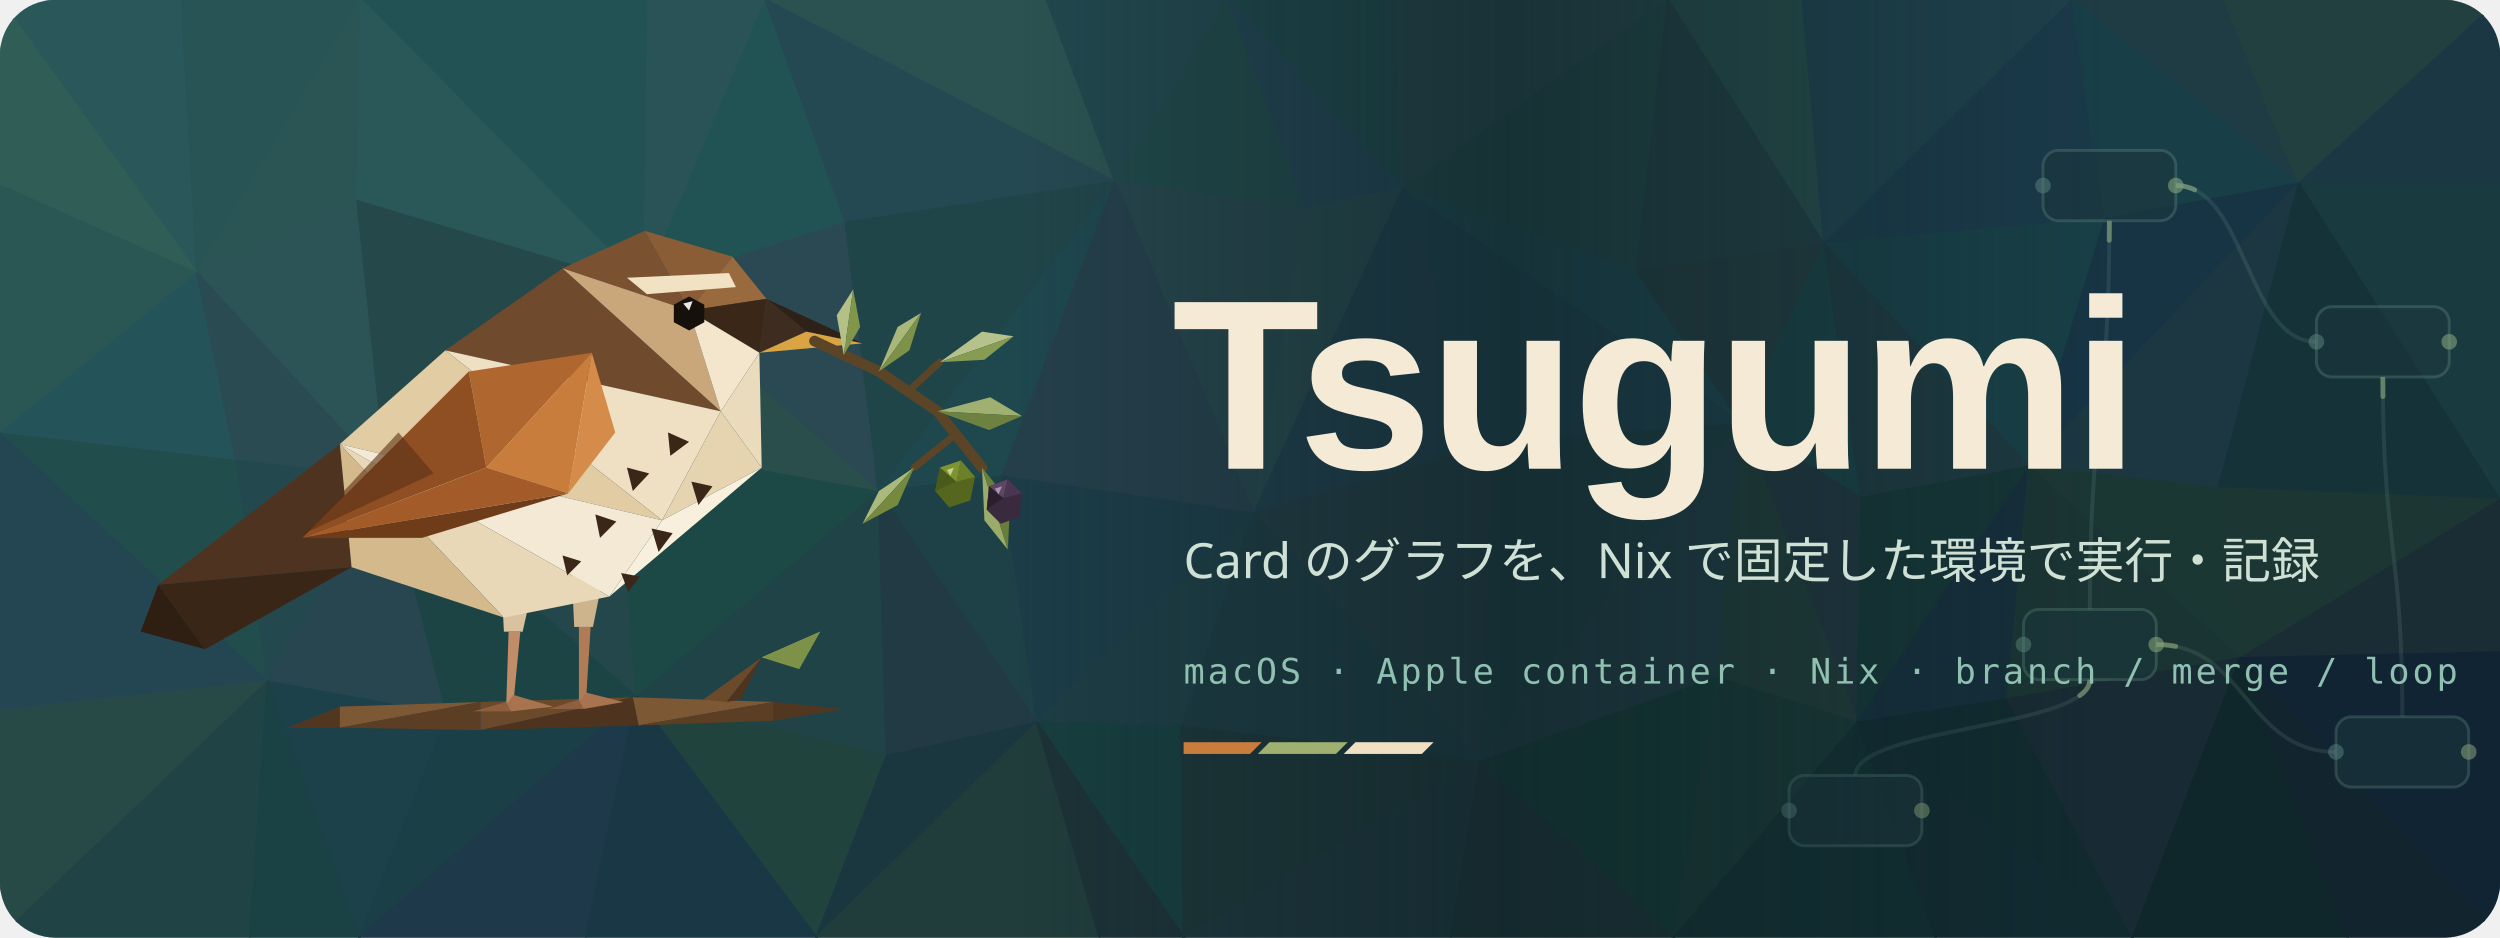
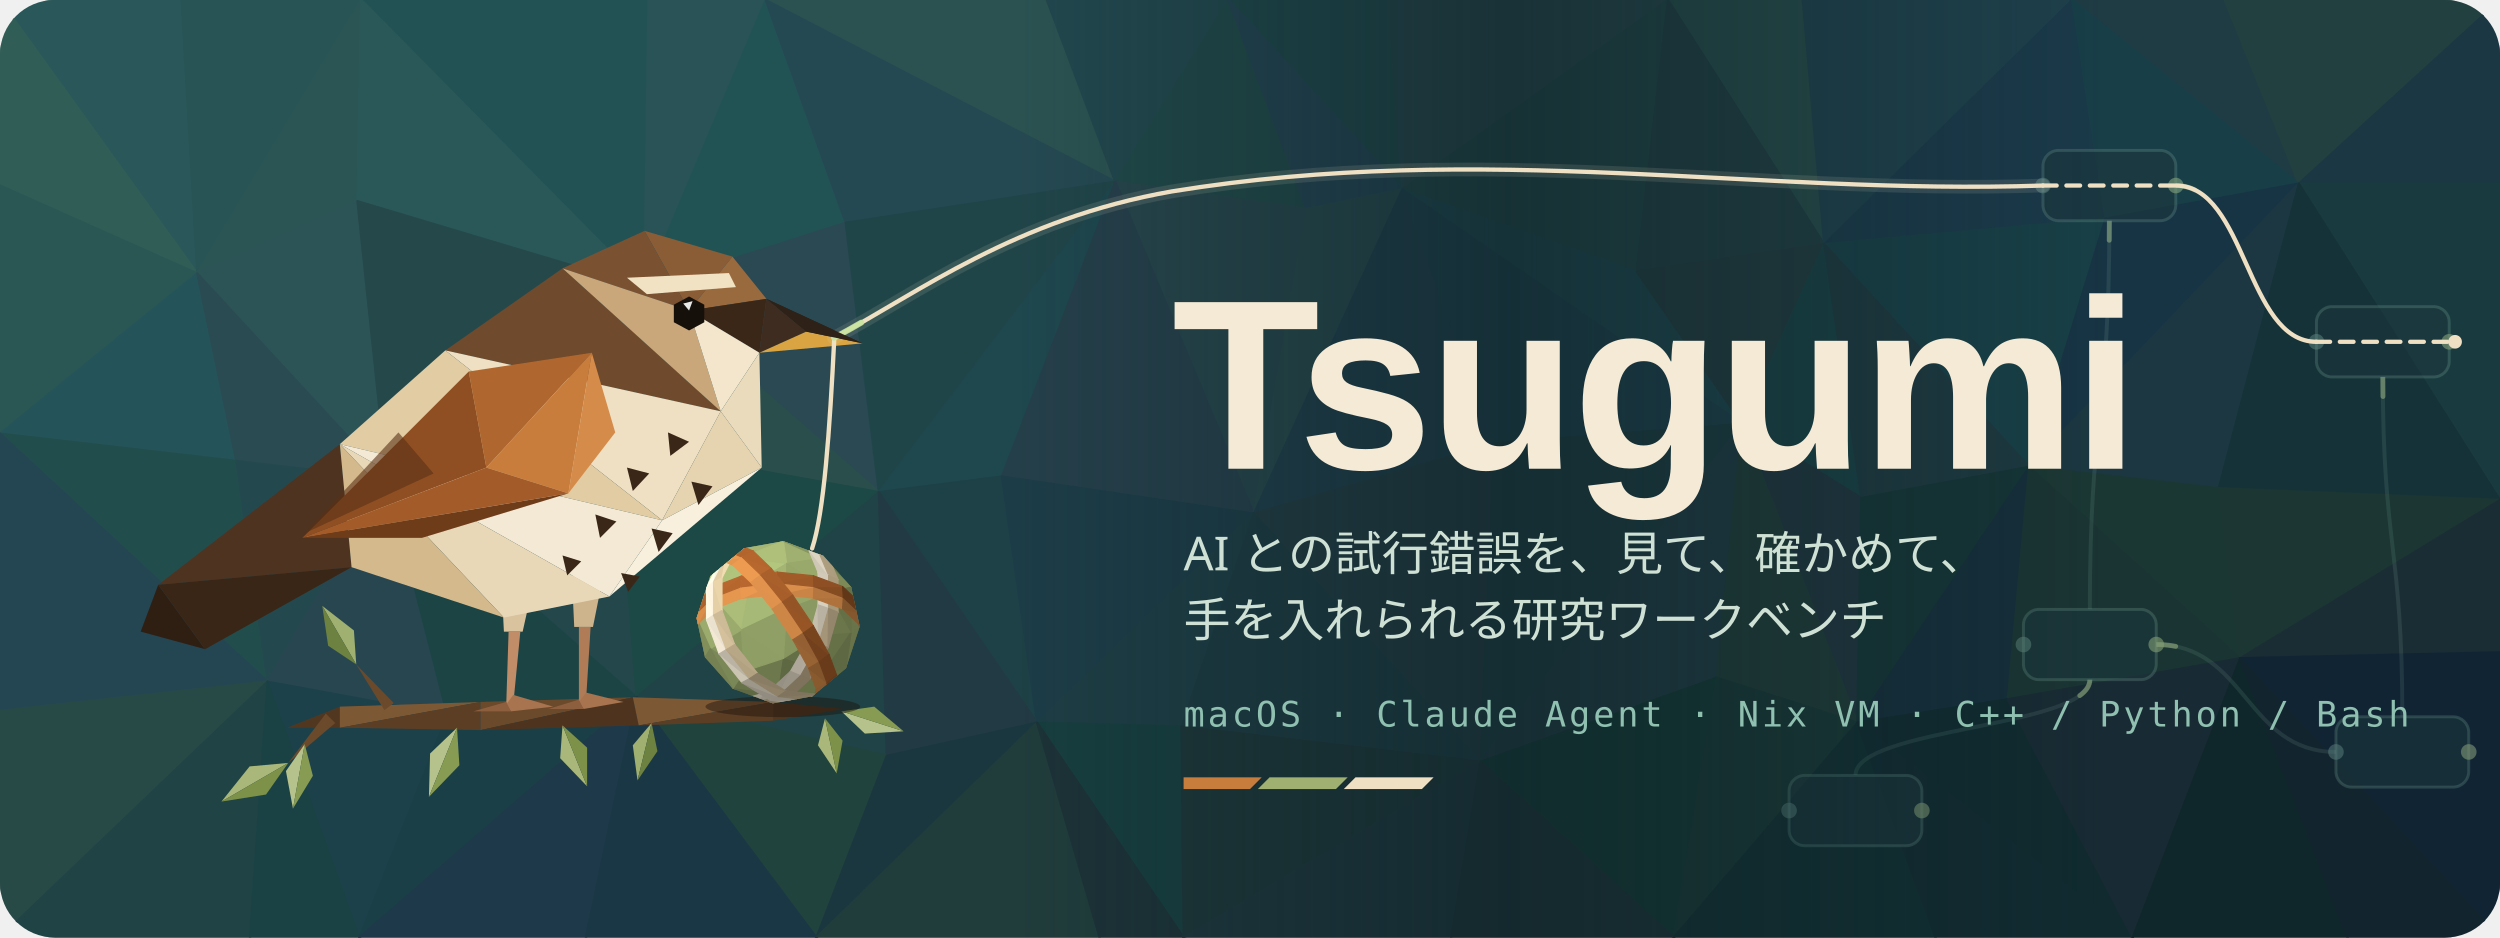
<svg xmlns="http://www.w3.org/2000/svg" viewBox="0 0 1280 480" width="1280" height="480">
  <defs>
    <clipPath id="card">
      <rect width="1280" height="480" rx="28" />
    </clipPath>
    <linearGradient id="fade" x1="0" x2="1">
      <stop offset="0" stop-color="#0f2329" stop-opacity="0" />
      <stop offset="0.45" stop-color="#0f2329" stop-opacity="0.55" />
      <stop offset="1" stop-color="#0f2329" stop-opacity="0" />
    </linearGradient>
  </defs>
  <g clip-path="url(#card)">
    <polygon points="0,0 93,0 101,140" fill="#2a5759" stroke="#2a5759" stroke-width="1.2" stroke-linejoin="round" />
    <polygon points="0,0 101,140 0,95" fill="#305d56" stroke="#305d56" stroke-width="1.2" stroke-linejoin="round" />
    <polygon points="93,0 185,0 101,140" fill="#285456" stroke="#285456" stroke-width="1.2" stroke-linejoin="round" />
    <polygon points="185,0 183,103 101,140" fill="#2a5554" stroke="#2a5554" stroke-width="1.2" stroke-linejoin="round" />
    <polygon points="185,0 332,0 330,147" fill="#235254" stroke="#235254" stroke-width="1.2" stroke-linejoin="round" />
    <polygon points="185,0 330,147 183,103" fill="#2a5858" stroke="#2a5858" stroke-width="1.2" stroke-linejoin="round" />
    <polygon points="332,0 392,0 330,147" fill="#295356" stroke="#295356" stroke-width="1.2" stroke-linejoin="round" />
    <polygon points="392,0 433,114 330,147" fill="#215355" stroke="#215355" stroke-width="1.2" stroke-linejoin="round" />
    <polygon points="392,0 536,0 571,93" fill="#2b5251" stroke="#2b5251" stroke-width="1.2" stroke-linejoin="round" />
    <polygon points="392,0 571,93 433,114" fill="#254952" stroke="#254952" stroke-width="1.2" stroke-linejoin="round" />
    <polygon points="536,0 629,0 571,93" fill="#21474d" stroke="#21474d" stroke-width="1.2" stroke-linejoin="round" />
    <polygon points="629,0 669,107 571,93" fill="#204848" stroke="#204848" stroke-width="1.2" stroke-linejoin="round" />
    <polygon points="629,0 711,0 718,97" fill="#1e4649" stroke="#1e4649" stroke-width="1.2" stroke-linejoin="round" />
    <polygon points="629,0 718,97 669,107" fill="#224351" stroke="#224351" stroke-width="1.2" stroke-linejoin="round" />
    <polygon points="711,0 854,0 718,97" fill="#254449" stroke="#254449" stroke-width="1.2" stroke-linejoin="round" />
    <polygon points="854,0 838,139 718,97" fill="#204344" stroke="#204344" stroke-width="1.2" stroke-linejoin="round" />
    <polygon points="854,0 923,0 934,125" fill="#254a48" stroke="#254a48" stroke-width="1.2" stroke-linejoin="round" />
    <polygon points="854,0 934,125 838,139" fill="#203d42" stroke="#203d42" stroke-width="1.2" stroke-linejoin="round" />
    <polygon points="923,0 1061,0 934,125" fill="#1e404b" stroke="#1e404b" stroke-width="1.2" stroke-linejoin="round" />
    <polygon points="1061,0 1078,112 934,125" fill="#1a3949" stroke="#1a3949" stroke-width="1.2" stroke-linejoin="round" />
    <polygon points="1061,0 1139,0 1177,94" fill="#1f3b44" stroke="#1f3b44" stroke-width="1.2" stroke-linejoin="round" />
    <polygon points="1061,0 1177,94 1078,112" fill="#183e48" stroke="#183e48" stroke-width="1.2" stroke-linejoin="round" />
    <polygon points="1139,0 1280,0 1177,94" fill="#22403f" stroke="#22403f" stroke-width="1.2" stroke-linejoin="round" />
    <polygon points="1280,0 1280,94 1177,94" fill="#1a3743" stroke="#1a3743" stroke-width="1.2" stroke-linejoin="round" />
    <polygon points="0,95 101,140 0,222" fill="#2a5754" stroke="#2a5754" stroke-width="1.2" stroke-linejoin="round" />
    <polygon points="101,140 121,236 0,222" fill="#245459" stroke="#245459" stroke-width="1.2" stroke-linejoin="round" />
    <polygon points="101,140 183,103 198,245" fill="#2c5457" stroke="#2c5457" stroke-width="1.2" stroke-linejoin="round" />
    <polygon points="101,140 198,245 121,236" fill="#2a4b52" stroke="#2a4b52" stroke-width="1.2" stroke-linejoin="round" />
    <polygon points="183,103 330,147 198,245" fill="#25484b" stroke="#25484b" stroke-width="1.2" stroke-linejoin="round" />
    <polygon points="330,147 316,228 198,245" fill="#224850" stroke="#224850" stroke-width="1.2" stroke-linejoin="round" />
    <polygon points="330,147 433,114 450,252" fill="#2a4952" stroke="#2a4952" stroke-width="1.2" stroke-linejoin="round" />
    <polygon points="330,147 450,252 316,228" fill="#294e4b" stroke="#294e4b" stroke-width="1.2" stroke-linejoin="round" />
    <polygon points="433,114 571,93 450,252" fill="#204549" stroke="#204549" stroke-width="1.2" stroke-linejoin="round" />
    <polygon points="571,93 513,244 450,252" fill="#1e474e" stroke="#1e474e" stroke-width="1.2" stroke-linejoin="round" />
    <polygon points="571,93 669,107 642,263" fill="#26454b" stroke="#26454b" stroke-width="1.2" stroke-linejoin="round" />
    <polygon points="571,93 642,263 513,244" fill="#253f4a" stroke="#253f4a" stroke-width="1.2" stroke-linejoin="round" />
    <polygon points="669,107 718,97 642,263" fill="#26474b" stroke="#26474b" stroke-width="1.2" stroke-linejoin="round" />
    <polygon points="718,97 765,227 642,263" fill="#1f3d49" stroke="#1f3d49" stroke-width="1.2" stroke-linejoin="round" />
    <polygon points="718,97 838,139 892,217" fill="#1d444b" stroke="#1d444b" stroke-width="1.2" stroke-linejoin="round" />
    <polygon points="718,97 892,217 765,227" fill="#1d3e49" stroke="#1d3e49" stroke-width="1.2" stroke-linejoin="round" />
    <polygon points="838,139 934,125 892,217" fill="#213a3e" stroke="#213a3e" stroke-width="1.2" stroke-linejoin="round" />
    <polygon points="934,125 953,255 892,217" fill="#184044" stroke="#184044" stroke-width="1.2" stroke-linejoin="round" />
    <polygon points="934,125 1078,112 1039,239" fill="#183f46" stroke="#183f46" stroke-width="1.2" stroke-linejoin="round" />
    <polygon points="934,125 1039,239 953,255" fill="#1d383f" stroke="#1d383f" stroke-width="1.2" stroke-linejoin="round" />
    <polygon points="1078,112 1177,94 1039,239" fill="#173444" stroke="#173444" stroke-width="1.2" stroke-linejoin="round" />
    <polygon points="1177,94 1136,250 1039,239" fill="#1c3741" stroke="#1c3741" stroke-width="1.2" stroke-linejoin="round" />
    <polygon points="1177,94 1280,94 1280,256" fill="#193b3f" stroke="#193b3f" stroke-width="1.2" stroke-linejoin="round" />
    <polygon points="1177,94 1280,256 1136,250" fill="#153238" stroke="#153238" stroke-width="1.2" stroke-linejoin="round" />
    <polygon points="0,222 121,236 137,349" fill="#224d4d" stroke="#224d4d" stroke-width="1.2" stroke-linejoin="round" />
    <polygon points="0,222 137,349 0,364" fill="#244653" stroke="#244653" stroke-width="1.2" stroke-linejoin="round" />
    <polygon points="121,236 198,245 137,349" fill="#23494f" stroke="#23494f" stroke-width="1.2" stroke-linejoin="round" />
    <polygon points="198,245 229,366 137,349" fill="#284650" stroke="#284650" stroke-width="1.2" stroke-linejoin="round" />
    <polygon points="198,245 316,228 326,357" fill="#23474b" stroke="#23474b" stroke-width="1.2" stroke-linejoin="round" />
    <polygon points="198,245 326,357 229,366" fill="#1c4445" stroke="#1c4445" stroke-width="1.2" stroke-linejoin="round" />
    <polygon points="316,228 450,252 326,357" fill="#1c4845" stroke="#1c4845" stroke-width="1.2" stroke-linejoin="round" />
    <polygon points="450,252 454,387 326,357" fill="#1f4346" stroke="#1f4346" stroke-width="1.2" stroke-linejoin="round" />
    <polygon points="450,252 513,244 531,370" fill="#1d4146" stroke="#1d4146" stroke-width="1.2" stroke-linejoin="round" />
    <polygon points="450,252 531,370 454,387" fill="#223a44" stroke="#223a44" stroke-width="1.2" stroke-linejoin="round" />
    <polygon points="513,244 642,263 531,370" fill="#1c3c47" stroke="#1c3c47" stroke-width="1.2" stroke-linejoin="round" />
    <polygon points="642,263 605,372 531,370" fill="#1d3d44" stroke="#1d3d44" stroke-width="1.2" stroke-linejoin="round" />
    <polygon points="642,263 765,227 758,390" fill="#213a41" stroke="#213a41" stroke-width="1.2" stroke-linejoin="round" />
    <polygon points="642,263 758,390 605,372" fill="#1c3a41" stroke="#1c3a41" stroke-width="1.2" stroke-linejoin="round" />
    <polygon points="765,227 892,217 758,390" fill="#1b3a3f" stroke="#1b3a3f" stroke-width="1.2" stroke-linejoin="round" />
    <polygon points="892,217 879,347 758,390" fill="#1f3941" stroke="#1f3941" stroke-width="1.2" stroke-linejoin="round" />
    <polygon points="892,217 953,255 951,370" fill="#1f343d" stroke="#1f343d" stroke-width="1.2" stroke-linejoin="round" />
    <polygon points="892,217 951,370 879,347" fill="#1f3a37" stroke="#1f3a37" stroke-width="1.2" stroke-linejoin="round" />
    <polygon points="953,255 1039,239 951,370" fill="#153435" stroke="#153435" stroke-width="1.2" stroke-linejoin="round" />
    <polygon points="1039,239 1028,358 951,370" fill="#152e3a" stroke="#152e3a" stroke-width="1.2" stroke-linejoin="round" />
    <polygon points="1039,239 1136,250 1147,337" fill="#1b3734" stroke="#1b3734" stroke-width="1.2" stroke-linejoin="round" />
    <polygon points="1039,239 1147,337 1028,358" fill="#1a3433" stroke="#1a3433" stroke-width="1.2" stroke-linejoin="round" />
    <polygon points="1136,250 1280,256 1147,337" fill="#1b3633" stroke="#1b3633" stroke-width="1.2" stroke-linejoin="round" />
    <polygon points="1280,256 1280,334 1147,337" fill="#1a2d34" stroke="#1a2d34" stroke-width="1.2" stroke-linejoin="round" />
    <polygon points="0,364 137,349 0,480" fill="#284a46" stroke="#284a46" stroke-width="1.2" stroke-linejoin="round" />
    <polygon points="137,349 128,480 0,480" fill="#204345" stroke="#204345" stroke-width="1.2" stroke-linejoin="round" />
    <polygon points="137,349 229,366 184,480" fill="#1d414a" stroke="#1d414a" stroke-width="1.2" stroke-linejoin="round" />
    <polygon points="137,349 184,480 128,480" fill="#1a4245" stroke="#1a4245" stroke-width="1.2" stroke-linejoin="round" />
    <polygon points="229,366 326,357 184,480" fill="#1a3f47" stroke="#1a3f47" stroke-width="1.2" stroke-linejoin="round" />
    <polygon points="326,357 300,480 184,480" fill="#1e3949" stroke="#1e3949" stroke-width="1.2" stroke-linejoin="round" />
    <polygon points="326,357 454,387 418,480" fill="#21433d" stroke="#21433d" stroke-width="1.2" stroke-linejoin="round" />
    <polygon points="326,357 418,480 300,480" fill="#1a3745" stroke="#1a3745" stroke-width="1.2" stroke-linejoin="round" />
    <polygon points="454,387 531,370 418,480" fill="#1a373f" stroke="#1a373f" stroke-width="1.2" stroke-linejoin="round" />
    <polygon points="531,370 563,480 418,480" fill="#203c3b" stroke="#203c3b" stroke-width="1.2" stroke-linejoin="round" />
    <polygon points="531,370 605,372 606,480" fill="#173e3f" stroke="#173e3f" stroke-width="1.2" stroke-linejoin="round" />
    <polygon points="531,370 606,480 563,480" fill="#1c3237" stroke="#1c3237" stroke-width="1.2" stroke-linejoin="round" />
    <polygon points="605,372 758,390 606,480" fill="#1c3537" stroke="#1c3537" stroke-width="1.2" stroke-linejoin="round" />
    <polygon points="758,390 743,480 606,480" fill="#1d353c" stroke="#1d353c" stroke-width="1.2" stroke-linejoin="round" />
    <polygon points="758,390 879,347 857,480" fill="#133733" stroke="#133733" stroke-width="1.2" stroke-linejoin="round" />
    <polygon points="758,390 857,480 743,480" fill="#1b3135" stroke="#1b3135" stroke-width="1.2" stroke-linejoin="round" />
    <polygon points="879,347 951,370 857,480" fill="#183634" stroke="#183634" stroke-width="1.2" stroke-linejoin="round" />
    <polygon points="951,370 991,480 857,480" fill="#112e31" stroke="#112e31" stroke-width="1.2" stroke-linejoin="round" />
    <polygon points="951,370 1028,358 1092,480" fill="#102a2f" stroke="#102a2f" stroke-width="1.2" stroke-linejoin="round" />
    <polygon points="951,370 1092,480 991,480" fill="#112a30" stroke="#112a30" stroke-width="1.2" stroke-linejoin="round" />
    <polygon points="1028,358 1147,337 1092,480" fill="#182a33" stroke="#182a33" stroke-width="1.2" stroke-linejoin="round" />
    <polygon points="1147,337 1202,480 1092,480" fill="#0f272a" stroke="#0f272a" stroke-width="1.2" stroke-linejoin="round" />
    <polygon points="1147,337 1280,334 1280,480" fill="#102433" stroke="#102433" stroke-width="1.2" stroke-linejoin="round" />
    <polygon points="1147,337 1280,480 1202,480" fill="#12242e" stroke="#12242e" stroke-width="1.2" stroke-linejoin="round" />
    <polygon points="185,0 330,147 183,103" fill="#7fb5a8" opacity="0">
      <animate attributeName="opacity" values="0;0.10;0" dur="6s" begin="0.0s" repeatCount="indefinite" />
    </polygon>
    <polygon points="923,0 1061,0 934,125" fill="#7fb5a8" opacity="0">
      <animate attributeName="opacity" values="0;0.10;0" dur="6s" begin="0.9s" repeatCount="indefinite" />
    </polygon>
    <polygon points="571,93 513,244 450,252" fill="#7fb5a8" opacity="0">
      <animate attributeName="opacity" values="0;0.10;0" dur="6s" begin="1.8s" repeatCount="indefinite" />
    </polygon>
    <polygon points="1177,94 1280,256 1136,250" fill="#7fb5a8" opacity="0">
      <animate attributeName="opacity" values="0;0.10;0" dur="6s" begin="2.7s" repeatCount="indefinite" />
    </polygon>
    <polygon points="642,263 765,227 758,390" fill="#7fb5a8" opacity="0">
      <animate attributeName="opacity" values="0;0.10;0" dur="6s" begin="3.6s" repeatCount="indefinite" />
    </polygon>
    <polygon points="137,349 229,366 184,480" fill="#7fb5a8" opacity="0">
      <animate attributeName="opacity" values="0;0.10;0" dur="6s" begin="4.5s" repeatCount="indefinite" />
    </polygon>
    <polygon points="879,347 951,370 857,480" fill="#7fb5a8" opacity="0">
      <animate attributeName="opacity" values="0;0.10;0" dur="6s" begin="5.4s" repeatCount="indefinite" />
    </polygon>
    <g opacity="0.6" transform="translate(70 0)">
      <path d="M1044,95 C1080.0,95 1080.0,175 1116,175" fill="none" stroke="#8fc0b0" stroke-opacity="0.22" stroke-width="2" />
      <path d="M1044,95 C1080.0,95 1080.0,175 1116,175" fill="none" stroke="#c9e3a0" stroke-opacity="0.7" stroke-width="2.5" stroke-linecap="round" stroke-dasharray="10 240">
        <animate attributeName="stroke-dashoffset" from="250" to="0" dur="2.4s" repeatCount="indefinite" />
      </path>
      <path d="M1010,113 C1010,212.5 1000,212.5 1000,312" fill="none" stroke="#8fc0b0" stroke-opacity="0.22" stroke-width="2" />
      <path d="M1010,113 C1010,212.5 1000,212.5 1000,312" fill="none" stroke="#c9e3a0" stroke-opacity="0.7" stroke-width="2.5" stroke-linecap="round" stroke-dasharray="10 240">
        <animate attributeName="stroke-dashoffset" from="250" to="0" dur="2.4s" repeatCount="indefinite" />
      </path>
      <path d="M1150,193 C1150,280.0 1160,280.0 1160,367" fill="none" stroke="#8fc0b0" stroke-opacity="0.22" stroke-width="2" />
      <path d="M1150,193 C1150,280.0 1160,280.0 1160,367" fill="none" stroke="#c9e3a0" stroke-opacity="0.7" stroke-width="2.5" stroke-linecap="round" stroke-dasharray="10 240">
        <animate attributeName="stroke-dashoffset" from="250" to="0" dur="2.7s" repeatCount="indefinite" />
      </path>
      <path d="M1034,330 C1080.0,330 1080.0,385 1126,385" fill="none" stroke="#8fc0b0" stroke-opacity="0.22" stroke-width="2" />
      <path d="M1034,330 C1080.0,330 1080.0,385 1126,385" fill="none" stroke="#c9e3a0" stroke-opacity="0.7" stroke-width="2.5" stroke-linecap="round" stroke-dasharray="10 240">
        <animate attributeName="stroke-dashoffset" from="250" to="0" dur="3.0s" repeatCount="indefinite" />
      </path>
      <path d="M1000,348 C1000,372.5 880,372.5 880,397" fill="none" stroke="#8fc0b0" stroke-opacity="0.22" stroke-width="2" />
      <path d="M1000,348 C1000,372.5 880,372.5 880,397" fill="none" stroke="#c9e3a0" stroke-opacity="0.7" stroke-width="2.5" stroke-linecap="round" stroke-dasharray="10 240">
        <animate attributeName="stroke-dashoffset" from="250" to="0" dur="3.0s" repeatCount="indefinite" />
      </path>
      <rect x="976" y="77" width="68" height="36" rx="8" fill="#1a363c" stroke="#8fc0b0" stroke-opacity="0.35" stroke-width="1.5" />
      <circle cx="976" cy="95" r="4" fill="#8fc0b0" opacity="0.5" />
      <circle cx="1044" cy="95" r="4" fill="#c9e3a0" opacity="0.6" />
      <rect x="1116" y="157" width="68" height="36" rx="8" fill="#1a363c" stroke="#8fc0b0" stroke-opacity="0.35" stroke-width="1.5" />
      <circle cx="1116" cy="175" r="4" fill="#8fc0b0" opacity="0.5" />
      <circle cx="1184" cy="175" r="4" fill="#c9e3a0" opacity="0.6" />
      <rect x="966" y="312" width="68" height="36" rx="8" fill="#1a363c" stroke="#8fc0b0" stroke-opacity="0.35" stroke-width="1.5" />
      <circle cx="966" cy="330" r="4" fill="#8fc0b0" opacity="0.5" />
      <circle cx="1034" cy="330" r="4" fill="#c9e3a0" opacity="0.6" />
      <rect x="1126" y="367" width="68" height="36" rx="8" fill="#1a363c" stroke="#8fc0b0" stroke-opacity="0.35" stroke-width="1.5" />
      <circle cx="1126" cy="385" r="4" fill="#8fc0b0" opacity="0.5" />
      <circle cx="1194" cy="385" r="4" fill="#c9e3a0" opacity="0.6" />
      <rect x="846" y="397" width="68" height="36" rx="8" fill="#1a363c" stroke="#8fc0b0" stroke-opacity="0.35" stroke-width="1.5" />
      <circle cx="846" cy="415" r="4" fill="#8fc0b0" opacity="0.5" />
      <circle cx="914" cy="415" r="4" fill="#c9e3a0" opacity="0.6" />
    </g>
    <rect x="520" width="560" height="480" fill="url(#fade)" />
  </g>
  <g transform="translate(300 225) scale(0.6) translate(-540 -476)">
    <g>
      <g id="perch">
        <polygon points="285,722 330,704 330,722" fill="#523720" />
        <polygon points="330,704 450,700 330,722" fill="#7d5834" />
        <polygon points="330,722 450,700 450,724" fill="#5c3e24" />
        <polygon points="450,700 580,696 450,724" fill="#6b4a2b" />
        <polygon points="450,724 580,696 585,720" fill="#4e341e" />
        <polygon points="580,696 700,700 585,720" fill="#7d5834" />
        <polygon points="585,720 700,700 700,716" fill="#5c3e24" />
        <polygon points="700,700 760,706 700,716" fill="#523720" />
-         <polygon points="640,698 690,662 660,700" fill="#6b4a2b" />
-         <polygon points="690,662 660,700 672,698" fill="#4e341e" />
-         <polygon points="690,662 740,640 712,664" fill="#a9b77a" />
-         <polygon points="690,662 740,640 722,672" fill="#7d9148" />
+         <polygon points="318,710 286,752 326,718" fill="#6b4a2b" />
+         <polygon points="286,752 229,785 253,755" fill="#a9b77a" />
+         <polygon points="286,752 229,785 267,779" fill="#7d9148" />
+         <polygon points="300,736 290,791 284,759" fill="#b6c28c" />
+         <polygon points="300,736 290,791 307,763" fill="#879b52" />
+         <polygon points="376,701 344,668 368,707" fill="#6b4a2b" />
+         <polygon points="344,668 315,618 342,639" fill="#9fb070" />
+         <polygon points="344,668 315,618 320,652" fill="#6d8240" />
+         <polygon points="430,722 406,781 407,744" fill="#b6c28c" />
+         <polygon points="430,722 406,781 432,754" fill="#879b52" />
+         <polygon points="520,720 541,772 518,748" fill="#a9b77a" />
+         <polygon points="520,720 541,772 541,739" fill="#7d9148" />
+         <polygon points="596,718 584,767 580,737" fill="#9fb070" />
+         <polygon points="596,718 584,767 601,742" fill="#6d8240" />
+         <polygon points="758,708 811,725 778,727" fill="#b6c28c" />
+         <polygon points="758,708 811,725 786,704" fill="#879b52" />
+         <polygon points="744,714 754,761 738,737" fill="#a9b77a" />
+         <polygon points="744,714 754,761 759,733" fill="#7d9148" />
      </g>
      <g id="tsugumi-bird">
        <g>
          <polygon points="468,600 494,604 486,640 470,640" fill="#d9c29e" />
          <polygon points="474,640 484,640 478,702 472,702" fill="#c08d68" />
          <polygon points="472,702 478,694 512,704 476,708" fill="#a8744f" />
          <polygon points="472,700 476,708 444,708" fill="#8e5f3e" />
          <polygon points="528,592 554,596 546,636 530,636" fill="#cdb48c" />
          <polygon points="534,636 544,636 540,700 534,700" fill="#b07c58" />
          <polygon points="534,700 540,692 572,700 538,706" fill="#a8744f" />
          <polygon points="534,698 538,706 508,706" fill="#8e5f3e" />
        </g>
        <g>
          <animateTransform attributeName="transform" type="rotate" dur="5s" repeatCount="indefinite" keyTimes="0;0.3;0.34;0.4;1" values="0 335 520;0 335 520;-7 335 520;0 335 520;0 335 520" />
          <polygon points="330,480 340,585 175,600" fill="#4e3320" />
          <polygon points="175,600 340,585 215,655" fill="#3a2617" />
          <polygon points="175,600 215,655 160,640" fill="#2f1f13" />
        </g>
        <polygon points="520,330 655,452 420,400" fill="#6f4a2c" />
        <polygon points="655,452 605,545 420,400" fill="#efe0c3" />
        <polygon points="420,400 605,545 330,480" fill="#e2cca4" />
        <polygon points="330,480 605,545 560,610" fill="#f4e9d4" />
        <polygon points="330,480 560,610 470,628" fill="#e9d8b8" />
        <polygon points="330,480 470,628 340,585" fill="#d4b98d" />
        <polygon points="655,452 690,500 605,545" fill="#e6d3b0" />
        <polygon points="605,545 690,500 560,610" fill="#f8efdd" />
        <g fill="#3b2718">
          <polygon points="610,470 628,478 612,490" />
          <polygon points="575,500 594,505 580,520" />
          <polygon points="630,512 648,516 636,532" />
          <polygon points="548,540 566,546 552,560" />
          <polygon points="596,552 614,556 602,572" />
          <polygon points="520,575 536,580 524,592" />
          <polygon points="570,590 586,593 576,606" />
        </g>
        <polygon points="590,298 665,320 628,366" fill="#8a5d36" />
        <polygon points="520,330 590,298 628,366" fill="#7a5232" />
        <polygon points="665,320 694,356 628,366" fill="#9a6a3f" />
        <polygon points="520,330 628,366 655,452" fill="#c9a77a" />
        <polygon points="628,366 694,356 688,402" fill="#3b2718" />
        <polygon points="628,366 688,402 655,452" fill="#f3e6cc" />
        <polygon points="655,452 688,402 690,500" fill="#eadbbd" />
        <polygon points="575,338 662,334 668,346 592,352" fill="#f1e2c4" />
        <polygon points="628,354 641,361 641,376 628,383 615,376 615,361" fill="#16100b">
          <animate attributeName="points" dur="5s" repeatCount="indefinite" keyTimes="0;0.9;0.93;0.96;1" values="628,354 641,361 641,376 628,383 615,376 615,361;628,354 641,361 641,376 628,383 615,376 615,361;628,368 641,368 641,369 628,369 615,369 615,368;628,354 641,361 641,376 628,383 615,376 615,361;628,354 641,361 641,376 628,383 615,376 615,361" />
        </polygon>
        <polygon points="623,360 631,358 628,366" fill="#ffffff" opacity="0.9" />
        <polygon points="694,356 776,394 728,384" fill="#2e2117" />
        <polygon points="688,402 694,356 728,384" fill="#3d2c1f" />
        <polygon points="688,402 728,384 776,394" fill="#d9a441" />
        <g>
          <animateTransform attributeName="transform" type="rotate" dur="5s" repeatCount="indefinite" keyTimes="0;0.6;0.65;0.7;0.75;1" values="0 540 410;0 540 410;-6 540 410;0 540 410;-4 540 410;0 540 410" />
          <polygon points="545,402 440,418 455,500" fill="#b0672f" />
          <polygon points="545,402 455,500 525,522" fill="#c97d3d" />
          <polygon points="440,418 298,560 455,500" fill="#8f4f22" />
          <polygon points="455,500 298,560 525,522" fill="#a35c29" />
          <polygon points="298,560 525,522 400,560" fill="#6f3c1a" />
          <polygon points="545,402 525,522 565,470" fill="#d58b49" />
          <polygon points="380,470 300,556 410,505" fill="#5a3015" opacity="0.6" />
        </g>
      </g>
-       <g id="olive-branch">
-         <animateTransform attributeName="transform" type="rotate" dur="4s" repeatCount="indefinite" values="0 735 392;5 735 392;0 735 392;-2 735 392;0 735 392" calcMode="spline" keySplines=".45 0 .55 1;.45 0 .55 1;.45 0 .55 1;.45 0 .55 1" />
-         <polyline points="735,392 790,418 840,452 878,500" fill="none" stroke="#5b4526" stroke-width="9" stroke-linecap="round" stroke-linejoin="round" />
-         <polyline points="815,435 842,410" fill="none" stroke="#5b4526" stroke-width="6" stroke-linecap="round" />
-         <polyline points="855,472 820,500" fill="none" stroke="#5b4526" stroke-width="6" stroke-linecap="round" />
-         <polygon points="790,418 826,368 806,380" fill="#a9b77a" />
-         <polygon points="790,418 826,368 816,400" fill="#7d9148" />
-         <polygon points="842,410 905,388 878,384" fill="#b6c28c" />
-         <polygon points="842,410 905,388 880,408" fill="#879b52" />
-         <polygon points="840,452 912,456 885,440" fill="#9fb070" />
-         <polygon points="840,452 912,456 884,468" fill="#6d8240" />
-         <polygon points="820,500 776,548 790,520" fill="#aab97c" />
-         <polygon points="820,500 776,548 806,532" fill="#76893f" />
-         <polygon points="878,500 900,570 880,545" fill="#9aab6a" />
-         <polygon points="878,500 900,570 902,530" fill="#6a7e3c" />
-         <polygon points="760,404 768,348 754,370" fill="#b3c086" />
-         <polygon points="760,404 768,348 774,380" fill="#82964b" />
-         <g>
-           <polygon points="842,500 860,494 872,508 868,528 850,534 838,520" fill="#55661f" />
-           <polygon points="842,500 860,494 856,512" fill="#7e9433" />
-           <polygon points="860,494 872,508 856,512" fill="#6c8029" />
-           <polygon points="838,520 842,500 856,512" fill="#4a5a1b" />
-           <polygon points="848,502 854,500 851,507" fill="#d6e3a0" opacity="0.8" />
-         </g>
-         <g>
-           <polygon points="884,516 900,510 912,522 910,542 894,548 882,536" fill="#3a2a3e" />
-           <polygon points="884,516 900,510 896,526" fill="#5e4663" />
-           <polygon points="900,510 912,522 896,526" fill="#4b3651" />
-           <polygon points="882,536 884,516 896,526" fill="#2b1f2e" />
-           <polygon points="889,518 895,516 892,523" fill="#c9b6cf" opacity="0.7" />
-         </g>
+     </g>
+   </g>
+   <g fill="none" stroke-linecap="round">
+     <g transform="translate(300 225) scale(0.6) translate(-540 -476)">
+       <ellipse cx="708" cy="704" rx="66" ry="9" fill="#1a120a" opacity="0.45" />
+       <clipPath id="heroTemari">
+         <polygon points="634.4,628.4 646.1,592.7 675.0,568.8 708.5,562.8 742.6,575.3 766.4,602.1 773.6,635.6 761.9,671.3 733.0,695.2 699.5,701.2 665.4,688.7 641.6,661.9" />
+       </clipPath>
+       <g clip-path="url(#heroTemari)">
+         <polygon points="675.0,568.8 672.7,576.7 708.5,562.8" fill="#a5b674" stroke="#a5b674" stroke-width="1" stroke-linejoin="round" />
+         <polygon points="679.7,601.2 711.3,581.8 672.7,576.7" fill="#b3c67e" stroke="#b3c67e" stroke-width="1" stroke-linejoin="round" />
+         <polygon points="740.7,577.5 708.5,562.8 711.3,581.8" fill="#9fb070" stroke="#9fb070" stroke-width="1" stroke-linejoin="round" />
+         <polygon points="672.7,576.7 711.3,581.8 708.5,562.8" fill="#aec07a" stroke="#aec07a" stroke-width="1" stroke-linejoin="round" />
+         <polygon points="740.7,577.5 742.6,575.3 708.5,562.8" fill="#87965f" stroke="#87965f" stroke-width="1" stroke-linejoin="round" />
+         <polygon points="675.0,568.8 646.1,592.7 672.7,576.7" fill="#aabc78" stroke="#aabc78" stroke-width="1" stroke-linejoin="round" />
+         <polygon points="634.4,628.4 648.8,611.8 646.1,592.7" fill="#9aaa6c" stroke="#9aaa6c" stroke-width="1" stroke-linejoin="round" />
+         <polygon points="679.7,601.2 672.7,576.7 648.8,611.8" fill="#b1c47d" stroke="#b1c47d" stroke-width="1" stroke-linejoin="round" />
+         <polygon points="646.1,592.7 648.8,611.8 672.7,576.7" fill="#b0c37c" stroke="#b0c37c" stroke-width="1" stroke-linejoin="round" />
+         <polygon points="740.7,577.5 766.4,602.1 742.6,575.3" fill="#717d4f" stroke="#717d4f" stroke-width="1" stroke-linejoin="round" />
+         <polygon points="740.7,577.5 711.3,581.8 747.1,606.1" fill="#98a96b" stroke="#98a96b" stroke-width="1" stroke-linejoin="round" />
+         <polygon points="679.7,601.2 711.3,620.0 711.3,581.8" fill="#a3b473" stroke="#a3b473" stroke-width="1" stroke-linejoin="round" />
+         <polygon points="740.7,642.5 747.1,606.1 711.3,620.0" fill="#8a9861" stroke="#8a9861" stroke-width="1" stroke-linejoin="round" />
+         <polygon points="711.3,581.8 711.3,620.0 747.1,606.1" fill="#97a76a" stroke="#97a76a" stroke-width="1" stroke-linejoin="round" />
+         <polygon points="679.7,601.2 648.8,611.8 672.7,638.5" fill="#abbd78" stroke="#abbd78" stroke-width="1" stroke-linejoin="round" />
+         <polygon points="634.4,628.4 646.1,654.5 648.8,611.8" fill="#9aab6d" stroke="#9aab6d" stroke-width="1" stroke-linejoin="round" />
+         <polygon points="675.0,673.9 672.7,638.5 646.1,654.5" fill="#889760" stroke="#889760" stroke-width="1" stroke-linejoin="round" />
+         <polygon points="648.8,611.8 646.1,654.5 672.7,638.5" fill="#9bab6d" stroke="#9bab6d" stroke-width="1" stroke-linejoin="round" />
+         <polygon points="733.0,695.2 761.9,671.3 742.6,675.3" fill="#606a43" stroke="#606a43" stroke-width="1" stroke-linejoin="round" />
+         <polygon points="773.6,635.6 766.4,640.3 761.9,671.3" fill="#687349" stroke="#687349" stroke-width="1" stroke-linejoin="round" />
+         <polygon points="740.7,642.5 742.6,675.3 766.4,640.3" fill="#667148" stroke="#667148" stroke-width="1" stroke-linejoin="round" />
+         <polygon points="761.9,671.3 766.4,640.3 742.6,675.3" fill="#5e6842" stroke="#5e6842" stroke-width="1" stroke-linejoin="round" />
+         <polygon points="733.0,695.2 742.6,675.3 704.0,693.8" fill="#667148" stroke="#667148" stroke-width="1" stroke-linejoin="round" />
+         <polygon points="740.7,642.5 708.5,662.8 742.6,675.3" fill="#656f47" stroke="#656f47" stroke-width="1" stroke-linejoin="round" />
+         <polygon points="675.0,673.9 704.0,693.8 708.5,662.8" fill="#6d784d" stroke="#6d784d" stroke-width="1" stroke-linejoin="round" />
+         <polygon points="742.6,675.3 708.5,662.8 704.0,693.8" fill="#5e6842" stroke="#5e6842" stroke-width="1" stroke-linejoin="round" />
+         <polygon points="733.0,695.2 704.0,693.8 699.5,701.2" fill="#5c6641" stroke="#5c6641" stroke-width="1" stroke-linejoin="round" />
+         <polygon points="675.0,673.9 665.4,688.7 704.0,693.8" fill="#677249" stroke="#677249" stroke-width="1" stroke-linejoin="round" />
+         <polygon points="704.0,693.8 665.4,688.7 699.5,701.2" fill="#5f6943" stroke="#5f6943" stroke-width="1" stroke-linejoin="round" />
+         <polygon points="740.7,642.5 766.4,640.3 747.1,606.1" fill="#6b764b" stroke="#6b764b" stroke-width="1" stroke-linejoin="round" />
+         <polygon points="773.6,635.6 766.4,602.1 766.4,640.3" fill="#69744a" stroke="#69744a" stroke-width="1" stroke-linejoin="round" />
+         <polygon points="740.7,577.5 747.1,606.1 766.4,602.1" fill="#7d8a58" stroke="#7d8a58" stroke-width="1" stroke-linejoin="round" />
+         <polygon points="766.4,640.3 766.4,602.1 747.1,606.1" fill="#657047" stroke="#657047" stroke-width="1" stroke-linejoin="round" />
+         <polygon points="675.0,673.9 708.5,662.8 672.7,638.5" fill="#8f9e64" stroke="#8f9e64" stroke-width="1" stroke-linejoin="round" />
+         <polygon points="740.7,642.5 711.3,620.0 708.5,662.8" fill="#87965f" stroke="#87965f" stroke-width="1" stroke-linejoin="round" />
+         <polygon points="679.7,601.2 672.7,638.5 711.3,620.0" fill="#a7b976" stroke="#a7b976" stroke-width="1" stroke-linejoin="round" />
+         <polygon points="708.5,662.8 711.3,620.0 672.7,638.5" fill="#909f65" stroke="#909f65" stroke-width="1" stroke-linejoin="round" />
+         <polygon points="675.0,673.9 646.1,654.5 665.4,688.7" fill="#7a8756" stroke="#7a8756" stroke-width="1" stroke-linejoin="round" />
+         <polygon points="634.4,628.4 641.6,661.9 646.1,654.5" fill="#828f5b" stroke="#828f5b" stroke-width="1" stroke-linejoin="round" />
+         <polygon points="665.4,688.7 646.1,654.5 641.6,661.9" fill="#758152" stroke="#758152" stroke-width="1" stroke-linejoin="round" />
+         <polygon points="695.5,691.5 676.6,696.7 684.8,700.6" fill="#a09a8d" stroke="#a09a8d" stroke-width="1" stroke-linejoin="round" />
+         <polygon points="695.5,691.5 684.8,700.6 704.0,695.4" fill="#958f82" stroke="#958f82" stroke-width="1" stroke-linejoin="round" />
+         <polygon points="704.0,695.4 684.8,700.6 693.5,702.9" fill="#847760" stroke="#847760" stroke-width="1" stroke-linejoin="round" />
+         <polygon points="704.0,695.4 693.5,702.9 712.5,697.7" fill="#80745e" stroke="#80745e" stroke-width="1" stroke-linejoin="round" />
+         <polygon points="676.6,696.7 669.5,692.3 684.8,700.6" fill="#beb6a6" stroke="#beb6a6" stroke-width="1" stroke-linejoin="round" />
+         <polygon points="714.5,561.1 729.7,569.3 738.5,571.7" fill="#ccc4b3" stroke="#ccc4b3" stroke-width="1" stroke-linejoin="round" />
+         <polygon points="714.5,561.1 738.5,571.7 723.2,563.4" fill="#d1c8b7" stroke="#d1c8b7" stroke-width="1" stroke-linejoin="round" />
+         <polygon points="723.2,563.4 738.5,571.7 746.6,575.5" fill="#ae9e80" stroke="#ae9e80" stroke-width="1" stroke-linejoin="round" />
+         <polygon points="729.7,569.3 738.1,589.4 747.1,592.0" fill="#cfc7b6" stroke="#cfc7b6" stroke-width="1" stroke-linejoin="round" />
+         <polygon points="729.7,569.3 747.1,592.0 738.5,571.7" fill="#dcd3c2" stroke="#dcd3c2" stroke-width="1" stroke-linejoin="round" />
+         <polygon points="738.5,571.7 747.1,592.0 755.1,595.6" fill="#ae9e7f" stroke="#ae9e7f" stroke-width="1" stroke-linejoin="round" />
+         <polygon points="738.5,571.7 755.1,595.6 746.6,575.5" fill="#ad9d7f" stroke="#ad9d7f" stroke-width="1" stroke-linejoin="round" />
+         <polygon points="738.1,589.4 738.1,617.2 747.1,620.2" fill="#d8d0be" stroke="#d8d0be" stroke-width="1" stroke-linejoin="round" />
+         <polygon points="738.1,589.4 747.1,620.2 747.1,592.0" fill="#d2c9b8" stroke="#d2c9b8" stroke-width="1" stroke-linejoin="round" />
+         <polygon points="747.1,592.0 747.1,620.2 755.1,623.5" fill="#a7987a" stroke="#a7987a" stroke-width="1" stroke-linejoin="round" />
+         <polygon points="747.1,592.0 755.1,623.5 755.1,595.6" fill="#aa9a7c" stroke="#aa9a7c" stroke-width="1" stroke-linejoin="round" />
+         <polygon points="738.1,617.2 729.7,647.4 738.5,650.7" fill="#c6bead" stroke="#c6bead" stroke-width="1" stroke-linejoin="round" />
+         <polygon points="738.1,617.2 738.5,650.7 747.1,620.2" fill="#b9b1a2" stroke="#b9b1a2" stroke-width="1" stroke-linejoin="round" />
+         <polygon points="747.1,620.2 738.5,650.7 746.6,653.6" fill="#a49578" stroke="#a49578" stroke-width="1" stroke-linejoin="round" />
+         <polygon points="747.1,620.2 746.6,653.6 755.1,623.5" fill="#94866c" stroke="#94866c" stroke-width="1" stroke-linejoin="round" />
+         <polygon points="729.7,647.4 714.5,673.9 723.2,677.6" fill="#afa89a" stroke="#afa89a" stroke-width="1" stroke-linejoin="round" />
+         <polygon points="729.7,647.4 723.2,677.6 738.5,650.7" fill="#b1aa9c" stroke="#b1aa9c" stroke-width="1" stroke-linejoin="round" />
+         <polygon points="738.5,650.7 723.2,677.6 731.4,680.2" fill="#7f735d" stroke="#7f735d" stroke-width="1" stroke-linejoin="round" />
+         <polygon points="738.5,650.7 731.4,680.2 746.6,653.6" fill="#8c7f67" stroke="#8c7f67" stroke-width="1" stroke-linejoin="round" />
+         <polygon points="714.5,673.9 695.5,691.5 704.0,695.4" fill="#969084" stroke="#969084" stroke-width="1" stroke-linejoin="round" />
+         <polygon points="714.5,673.9 704.0,695.4 723.2,677.6" fill="#9a9487" stroke="#9a9487" stroke-width="1" stroke-linejoin="round" />
+         <polygon points="723.2,677.6 704.0,695.4 712.5,697.7" fill="#7d725c" stroke="#7d725c" stroke-width="1" stroke-linejoin="round" />
+         <polygon points="723.2,677.6 712.5,697.7 731.4,680.2" fill="#7e725c" stroke="#7e725c" stroke-width="1" stroke-linejoin="round" />
+         <polygon points="635.0,649.2 634.7,634.4 633.9,624.8" fill="#ac703b" stroke="#ac703b" stroke-width="1" stroke-linejoin="round" />
+         <polygon points="634.2,639.8 633.9,624.8 634.7,615.4" fill="#6b3c1b" stroke="#6b3c1b" stroke-width="1" stroke-linejoin="round" />
+         <polygon points="634.7,634.4 648.1,621.0 647.5,611.3" fill="#d08747" stroke="#d08747" stroke-width="1" stroke-linejoin="round" />
+         <polygon points="634.7,634.4 647.5,611.3 633.9,624.8" fill="#d98e4a" stroke="#d98e4a" stroke-width="1" stroke-linejoin="round" />
+         <polygon points="633.9,624.8 647.5,611.3 648.1,602.0" fill="#ab612b" stroke="#ab612b" stroke-width="1" stroke-linejoin="round" />
+         <polygon points="633.9,624.8 648.1,602.0 634.7,615.4" fill="#ab612b" stroke="#ab612b" stroke-width="1" stroke-linejoin="round" />
+         <polygon points="648.1,621.0 672.6,611.6 672.2,601.8" fill="#e5964f" stroke="#e5964f" stroke-width="1" stroke-linejoin="round" />
+         <polygon points="648.1,621.0 672.2,601.8 647.5,611.3" fill="#e5964f" stroke="#e5964f" stroke-width="1" stroke-linejoin="round" />
+         <polygon points="647.5,611.3 672.2,601.8 672.6,592.6" fill="#b4662d" stroke="#b4662d" stroke-width="1" stroke-linejoin="round" />
+         <polygon points="647.5,611.3 672.6,592.6 648.1,602.0" fill="#b8682e" stroke="#b8682e" stroke-width="1" stroke-linejoin="round" />
+         <polygon points="672.6,611.6 703.3,608.2 703.3,598.3" fill="#e0924d" stroke="#e0924d" stroke-width="1" stroke-linejoin="round" />
+         <polygon points="672.6,611.6 703.3,598.3 672.2,601.8" fill="#eb9951" stroke="#eb9951" stroke-width="1" stroke-linejoin="round" />
+         <polygon points="672.2,601.8 703.3,598.3 703.3,589.2" fill="#b7672e" stroke="#b7672e" stroke-width="1" stroke-linejoin="round" />
+         <polygon points="672.2,601.8 703.3,589.2 672.6,592.6" fill="#b8682e" stroke="#b8682e" stroke-width="1" stroke-linejoin="round" />
+         <polygon points="703.3,608.2 734.1,611.4 734.5,601.5" fill="#ca8445" stroke="#ca8445" stroke-width="1" stroke-linejoin="round" />
+         <polygon points="703.3,608.2 734.5,601.5 703.3,598.3" fill="#da8e4b" stroke="#da8e4b" stroke-width="1" stroke-linejoin="round" />
+         <polygon points="703.3,598.3 734.5,601.5 734.1,592.3" fill="#9e5928" stroke="#9e5928" stroke-width="1" stroke-linejoin="round" />
+         <polygon points="703.3,598.3 734.1,592.3 703.3,589.2" fill="#a15b29" stroke="#a15b29" stroke-width="1" stroke-linejoin="round" />
+         <polygon points="734.1,611.4 759.0,620.5 759.6,610.7" fill="#af723c" stroke="#af723c" stroke-width="1" stroke-linejoin="round" />
+         <polygon points="734.1,611.4 759.6,610.7 734.5,601.5" fill="#b4763e" stroke="#b4763e" stroke-width="1" stroke-linejoin="round" />
+         <polygon points="734.5,601.5 759.6,610.7 759.0,601.5" fill="#854b21" stroke="#854b21" stroke-width="1" stroke-linejoin="round" />
+         <polygon points="734.5,601.5 759.0,601.5 734.1,592.3" fill="#8d4f23" stroke="#8d4f23" stroke-width="1" stroke-linejoin="round" />
+         <polygon points="759.0,620.5 773.0,633.8 773.8,624.2" fill="#85572e" stroke="#85572e" stroke-width="1" stroke-linejoin="round" />
+         <polygon points="759.0,620.5 773.8,624.2 759.6,610.7" fill="#81542c" stroke="#81542c" stroke-width="1" stroke-linejoin="round" />
+         <polygon points="759.6,610.7 773.8,624.2 773.0,614.8" fill="#633819" stroke="#633819" stroke-width="1" stroke-linejoin="round" />
+         <polygon points="759.6,610.7 773.0,614.8 759.0,601.5" fill="#613718" stroke="#613718" stroke-width="1" stroke-linejoin="round" />
+         <polygon points="773.0,633.8 774.1,639.2 773.8,624.2" fill="#7d512b" stroke="#7d512b" stroke-width="1" stroke-linejoin="round" />
+         <polygon points="773.8,624.2 773.3,629.6 773.0,614.8" fill="#834a21" stroke="#834a21" stroke-width="1" stroke-linejoin="round" />
+         <polygon points="679.5,565.9 659.8,576.3 666.9,572.9" fill="#dbc6a0" stroke="#dbc6a0" stroke-width="1" stroke-linejoin="round" />
+         <polygon points="653.7,580.9 642.9,602.1 648.9,597.7" fill="#ffffec" stroke="#ffffec" stroke-width="1" stroke-linejoin="round" />
+         <polygon points="653.7,580.9 648.9,597.7 659.8,576.3" fill="#fcf2dd" stroke="#fcf2dd" stroke-width="1" stroke-linejoin="round" />
+         <polygon points="659.8,576.3 648.9,597.7 656.1,594.1" fill="#e2cda5" stroke="#e2cda5" stroke-width="1" stroke-linejoin="round" />
+         <polygon points="659.8,576.3 656.1,594.1 666.9,572.9" fill="#f2dcb1" stroke="#f2dcb1" stroke-width="1" stroke-linejoin="round" />
+         <polygon points="642.9,602.1 642.9,629.9 648.9,625.9" fill="#fff8e3" stroke="#fff8e3" stroke-width="1" stroke-linejoin="round" />
+         <polygon points="642.9,602.1 648.9,625.9 648.9,597.7" fill="#fff6e1" stroke="#fff6e1" stroke-width="1" stroke-linejoin="round" />
+         <polygon points="648.9,597.7 648.9,625.9 656.1,622.0" fill="#e4cfa7" stroke="#e4cfa7" stroke-width="1" stroke-linejoin="round" />
+         <polygon points="648.9,597.7 656.1,622.0 656.1,594.1" fill="#ead5ab" stroke="#ead5ab" stroke-width="1" stroke-linejoin="round" />
+         <polygon points="642.9,629.9 653.7,659.0 659.8,655.3" fill="#f2e8d4" stroke="#f2e8d4" stroke-width="1" stroke-linejoin="round" />
+         <polygon points="642.9,629.9 659.8,655.3 648.9,625.9" fill="#eae1ce" stroke="#eae1ce" stroke-width="1" stroke-linejoin="round" />
+         <polygon points="648.9,625.9 659.8,655.3 666.9,651.0" fill="#d4c09b" stroke="#d4c09b" stroke-width="1" stroke-linejoin="round" />
+         <polygon points="648.9,625.9 666.9,651.0 656.1,622.0" fill="#cdba96" stroke="#cdba96" stroke-width="1" stroke-linejoin="round" />
+         <polygon points="653.7,659.0 673.1,683.5 679.5,680.1" fill="#ccc4b3" stroke="#ccc4b3" stroke-width="1" stroke-linejoin="round" />
+         <polygon points="653.7,659.0 679.5,680.1 659.8,655.3" fill="#bab3a4" stroke="#bab3a4" stroke-width="1" stroke-linejoin="round" />
+         <polygon points="659.8,655.3 679.5,680.1 686.4,675.6" fill="#b2a282" stroke="#b2a282" stroke-width="1" stroke-linejoin="round" />
+         <polygon points="659.8,655.3 686.4,675.6 666.9,651.0" fill="#b8a787" stroke="#b8a787" stroke-width="1" stroke-linejoin="round" />
+         <polygon points="673.1,683.5 697.4,698.6 704.0,695.4" fill="#918b80" stroke="#918b80" stroke-width="1" stroke-linejoin="round" />
+         <polygon points="673.1,683.5 704.0,695.4 679.5,680.1" fill="#9d978a" stroke="#9d978a" stroke-width="1" stroke-linejoin="round" />
+         <polygon points="679.5,680.1 704.0,695.4 710.6,690.7" fill="#8f8269" stroke="#8f8269" stroke-width="1" stroke-linejoin="round" />
+         <polygon points="679.5,680.1 710.6,690.7 686.4,675.6" fill="#8a7d65" stroke="#8a7d65" stroke-width="1" stroke-linejoin="round" />
+         <polygon points="697.4,698.6 721.6,701.3 728.5,698.1" fill="#9e988b" stroke="#9e988b" stroke-width="1" stroke-linejoin="round" />
+         <polygon points="697.4,698.6 728.5,698.1 704.0,695.4" fill="#918b7f" stroke="#918b7f" stroke-width="1" stroke-linejoin="round" />
+         <polygon points="704.0,695.4 728.5,698.1 734.9,693.3" fill="#857861" stroke="#857861" stroke-width="1" stroke-linejoin="round" />
+         <polygon points="704.0,695.4 734.9,693.3 710.6,690.7" fill="#80745e" stroke="#80745e" stroke-width="1" stroke-linejoin="round" />
+         <polygon points="721.6,701.3 748.2,687.7 728.5,698.1" fill="#fcf2dd" stroke="#fcf2dd" stroke-width="1" stroke-linejoin="round" />
+         <polygon points="728.5,698.1 754.3,683.1 734.9,693.3" fill="#82765f" stroke="#82765f" stroke-width="1" stroke-linejoin="round" />
+         <polygon points="655.8,579.2 665.2,583.2 673.6,576.6" fill="#e4954e" stroke="#e4954e" stroke-width="1" stroke-linejoin="round" />
+         <polygon points="655.8,579.2 673.6,576.6 664.0,572.5" fill="#ed9b51" stroke="#ed9b51" stroke-width="1" stroke-linejoin="round" />
+         <polygon points="664.0,572.5 673.6,576.6 682.7,571.2" fill="#b2642d" stroke="#b2642d" stroke-width="1" stroke-linejoin="round" />
+         <polygon points="664.0,572.5 682.7,571.2 673.2,567.2" fill="#b3652d" stroke="#b3652d" stroke-width="1" stroke-linejoin="round" />
+         <polygon points="665.2,583.2 680.7,598.0 689.2,591.6" fill="#ed9b51" stroke="#ed9b51" stroke-width="1" stroke-linejoin="round" />
+         <polygon points="665.2,583.2 689.2,591.6 673.6,576.6" fill="#ee9b52" stroke="#ee9b52" stroke-width="1" stroke-linejoin="round" />
+         <polygon points="673.6,576.6 689.2,591.6 698.1,586.1" fill="#b7682e" stroke="#b7682e" stroke-width="1" stroke-linejoin="round" />
+         <polygon points="673.6,576.6 698.1,586.1 682.7,571.2" fill="#b4662d" stroke="#b4662d" stroke-width="1" stroke-linejoin="round" />
+         <polygon points="680.7,598.0 699.0,620.8 707.8,614.6" fill="#df924d" stroke="#df924d" stroke-width="1" stroke-linejoin="round" />
+         <polygon points="680.7,598.0 707.8,614.6 689.2,591.6" fill="#e1934d" stroke="#e1934d" stroke-width="1" stroke-linejoin="round" />
+         <polygon points="689.2,591.6 707.8,614.6 716.4,608.8" fill="#a75e2a" stroke="#a75e2a" stroke-width="1" stroke-linejoin="round" />
+         <polygon points="689.2,591.6 716.4,608.8 698.1,586.1" fill="#aa602b" stroke="#aa602b" stroke-width="1" stroke-linejoin="round" />
+         <polygon points="699.0,620.8 716.6,646.9 725.6,641.1" fill="#ce8646" stroke="#ce8646" stroke-width="1" stroke-linejoin="round" />
+         <polygon points="699.0,620.8 725.6,641.1 707.8,614.6" fill="#cd8646" stroke="#cd8646" stroke-width="1" stroke-linejoin="round" />
+         <polygon points="707.8,614.6 725.6,641.1 734.0,635.0" fill="#975526" stroke="#975526" stroke-width="1" stroke-linejoin="round" />
+         <polygon points="707.8,614.6 734.0,635.0 716.4,608.8" fill="#955426" stroke="#955426" stroke-width="1" stroke-linejoin="round" />
+         <polygon points="716.6,646.9 730.0,671.3 739.1,665.7" fill="#986334" stroke="#986334" stroke-width="1" stroke-linejoin="round" />
+         <polygon points="716.6,646.9 739.1,665.7 725.6,641.1" fill="#946033" stroke="#946033" stroke-width="1" stroke-linejoin="round" />
+         <polygon points="725.6,641.1 739.1,665.7 747.4,659.4" fill="#72401d" stroke="#72401d" stroke-width="1" stroke-linejoin="round" />
+         <polygon points="725.6,641.1 747.4,659.4 734.0,635.0" fill="#78441e" stroke="#78441e" stroke-width="1" stroke-linejoin="round" />
+         <polygon points="730.0,671.3 736.5,689.1 745.7,683.7" fill="#8a5a2f" stroke="#8a5a2f" stroke-width="1" stroke-linejoin="round" />
+         <polygon points="730.0,671.3 745.7,683.7 739.1,665.7" fill="#82552c" stroke="#82552c" stroke-width="1" stroke-linejoin="round" />
+         <polygon points="739.1,665.7 745.7,683.7 753.9,677.1" fill="#693b1a" stroke="#693b1a" stroke-width="1" stroke-linejoin="round" />
+         <polygon points="739.1,665.7 753.9,677.1 747.4,659.4" fill="#693b1a" stroke="#693b1a" stroke-width="1" stroke-linejoin="round" />
+         <polygon points="736.5,689.1 734.8,696.8 744.0,691.5" fill="#87582e" stroke="#87582e" stroke-width="1" stroke-linejoin="round" />
+         <polygon points="736.5,689.1 744.0,691.5 745.7,683.7" fill="#87582e" stroke="#87582e" stroke-width="1" stroke-linejoin="round" />
+         <polygon points="745.7,683.7 744.0,691.5 752.2,684.8" fill="#683b1a" stroke="#683b1a" stroke-width="1" stroke-linejoin="round" />
+         <polygon points="745.7,683.7 752.2,684.8 753.9,677.1" fill="#633819" stroke="#633819" stroke-width="1" stroke-linejoin="round" />
      </g>
+       <path d="M733,569 C743,539 748,470 752,388" stroke="#efe0c3" stroke-width="3.7" />
    </g>
+     <path d="M427,173 C470,150 520,112 600,98 C760,72 900,100 1046,95" stroke="#efe0c3" stroke-opacity="0.12" stroke-width="7">
+       <animate attributeName="d" dur="7s" repeatCount="indefinite" values="M427,173 C470,150 520,112 600,98 C760,72 900,100 1046,95;M427,173 C472,156 524,120 604,106 C764,84 902,104 1046,95;M427,173 C470,150 520,112 600,98 C760,72 900,100 1046,95" calcMode="spline" keySplines=".45 0 .55 1;.45 0 .55 1" />
+     </path>
+     <path d="M427,173 C470,150 520,112 600,98 C760,72 900,100 1046,95" stroke="#efe0c3" stroke-width="2.2">
+       <animate attributeName="d" dur="7s" repeatCount="indefinite" values="M427,173 C470,150 520,112 600,98 C760,72 900,100 1046,95;M427,173 C472,156 524,120 604,106 C764,84 902,104 1046,95;M427,173 C470,150 520,112 600,98 C760,72 900,100 1046,95" calcMode="spline" keySplines=".45 0 .55 1;.45 0 .55 1" />
+     </path>
+     <path d="M427,173 C470,150 520,112 600,98 C760,72 900,100 1046,95" stroke="#c9e3a0" stroke-opacity="0.9" stroke-width="3" stroke-dasharray="16 1100">
+       <animate attributeName="d" dur="7s" repeatCount="indefinite" values="M427,173 C470,150 520,112 600,98 C760,72 900,100 1046,95;M427,173 C472,156 524,120 604,106 C764,84 902,104 1046,95;M427,173 C470,150 520,112 600,98 C760,72 900,100 1046,95" calcMode="spline" keySplines=".45 0 .55 1;.45 0 .55 1" />
+       <animate attributeName="stroke-dashoffset" from="1116" to="0" dur="4s" repeatCount="indefinite" />
+     </path>
+     <path d="M1046,95 L1114,95" stroke="#efe0c3" stroke-width="2.2" stroke-dasharray="7 5" />
+     <path d="M1114,95 C1150,95 1150,175 1186,175" stroke="#efe0c3" stroke-width="2.2" />
+     <path d="M1186,175 L1254,175" stroke="#efe0c3" stroke-width="2.2" stroke-dasharray="7 5" />
+     <circle cx="1257" cy="175" r="3.5" fill="#efe0c3" />
+     <polygon transform="translate(300 225) scale(0.6) translate(-540 -476)" points="694,356 776,394 728,384" fill="#2e2117" />
  </g>
  <g font-family="-apple-system, BlinkMacSystemFont, 'SF Pro Display', 'Segoe UI', 'Helvetica Neue', Arial, sans-serif">
    <text x="600" y="240" font-size="124" font-weight="700" letter-spacing="-2" fill="#f4ead6">Tsugumi</text>
-     <text x="606" y="296" font-size="25" fill="#cfe0d4" font-family="'Hiragino Sans', 'Noto Sans JP', 'Yu Gothic', sans-serif">Card のグラフを、Nix で固定した環境で実行・記録</text>
-     <text x="606" y="350" font-size="18" letter-spacing="1.5" fill="#8fc0b0" font-family="ui-monospace, 'SF Mono', Menlo, Consolas, monospace">macOS · Apple container · Nix · branch / merge / loop</text>
-     <polygon points="606,380 646,380 640,386 606,386" fill="#c97d3d" />
-     <polygon points="650,380 690,380 684,386 644,386" fill="#9fb070" />
-     <polygon points="694,380 734,380 728,386 688,386" fill="#efe0c3" />
+     <text x="606" y="292" font-size="24" fill="#cfe0d4" font-family="'Hiragino Sans', 'Noto Sans JP', 'Yu Gothic', sans-serif">AI との試行錯誤を、見て、確かめて、</text>
+     <text x="606" y="326" font-size="24" fill="#cfe0d4" font-family="'Hiragino Sans', 'Noto Sans JP', 'Yu Gothic', sans-serif">手を入れられる研究ワークベンチ</text>
+     <text x="606" y="372" font-size="18" letter-spacing="1.5" fill="#8fc0b0" font-family="ui-monospace, 'SF Mono', Menlo, Consolas, monospace">macOS · Claude Agent · Nix VM · C++ / Python / Bash</text>
+     <polygon points="606,398 646,398 640,404 606,404" fill="#c97d3d" />
+     <polygon points="650,398 690,398 684,404 644,404" fill="#9fb070" />
+     <polygon points="694,398 734,398 728,404 688,404" fill="#efe0c3" />
  </g>
</svg>
